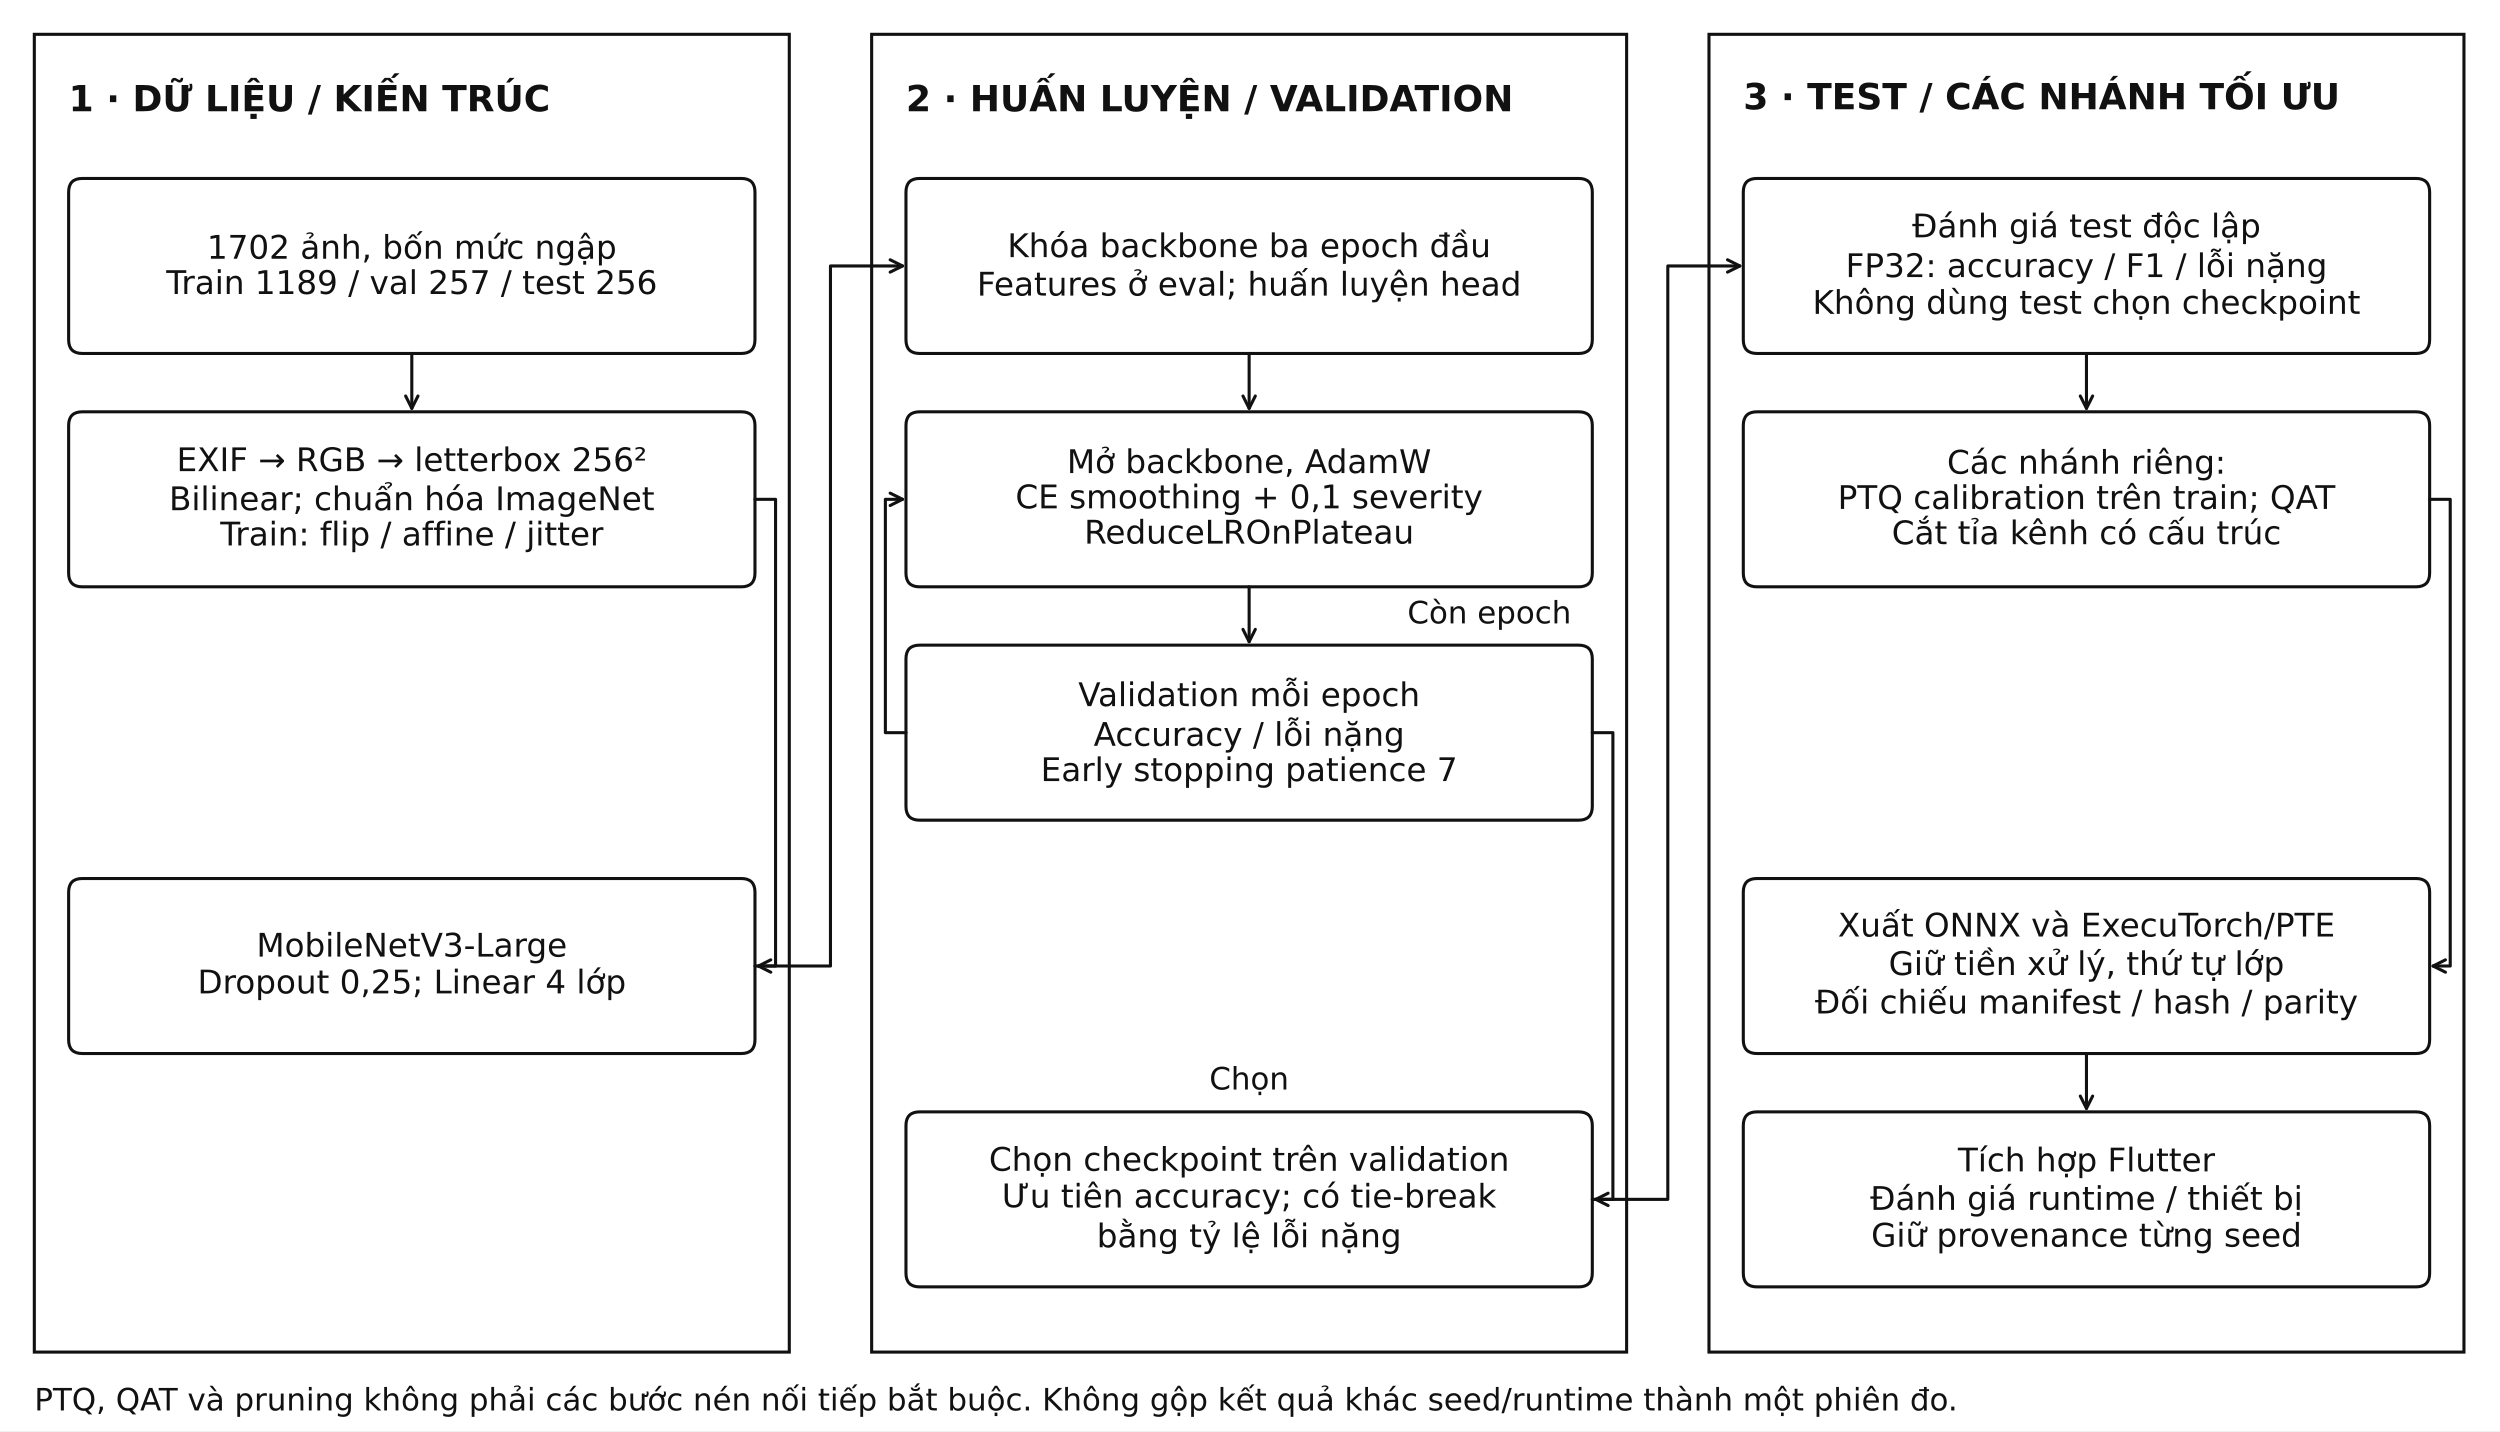
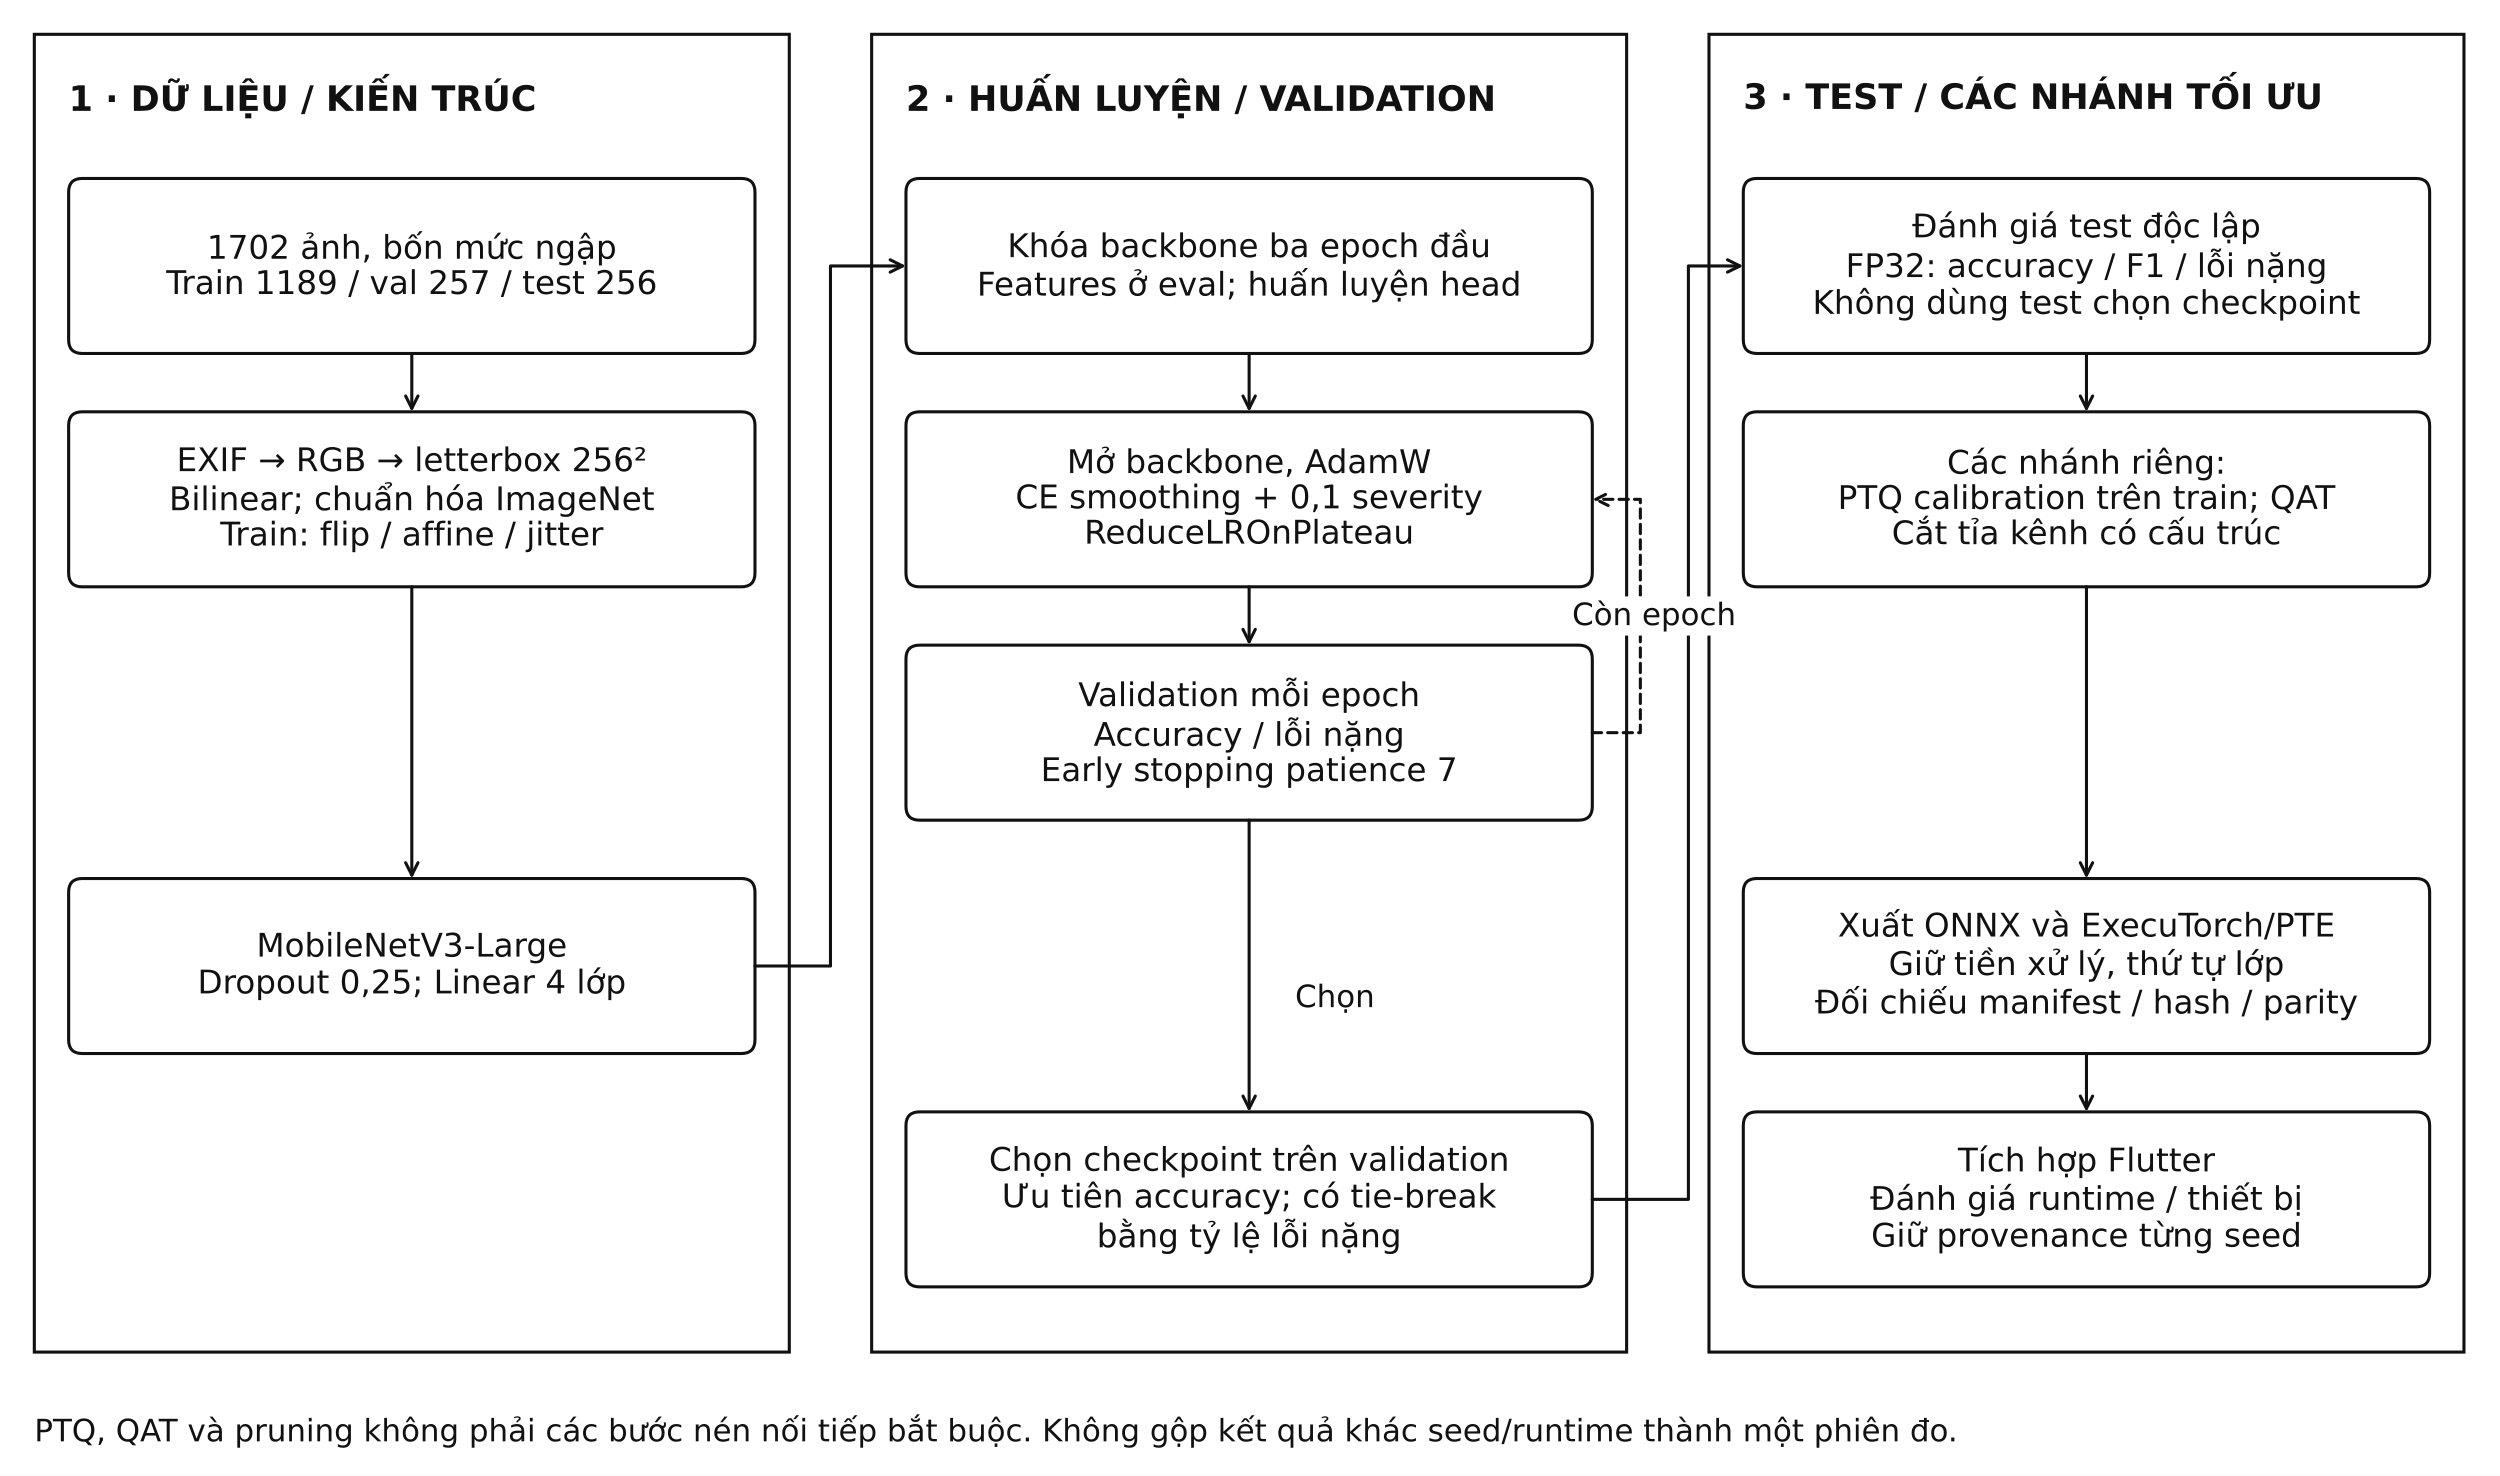
- <svg xmlns="http://www.w3.org/2000/svg" width="728.504pt" height="417pt" viewBox="0 0 728.504 417" version="1.1">
+ <svg xmlns="http://www.w3.org/2000/svg" width="728.504pt" height="430pt" viewBox="0 0 728.504 430" version="1.1">
  <defs>
    <style type="text/css">*{stroke-linejoin: round; stroke-linecap: butt}</style>
  </defs>
  <g id="figure_1">
    <g id="patch_1">
-       <path d="M 0 417 L 728.504 417 L 728.504 0 L 0 0 z " style="fill: #ffffff" />
+       <path d="M 0 430 L 728.504 430 L 728.504 0 L 0 0 z " style="fill: #ffffff" />
    </g>
    <g id="axes_1">
      <g id="patch_2">
-         <path d="M 10 10 L 230 10 L 230 394 L 10 394 z " clip-path="url(#p6f9f8b9427)" style="fill: #ffffff; stroke: #111111; stroke-width: 0.9; stroke-linejoin: miter" />
+         <path d="M 10 10 L 230 10 L 230 394 L 10 394 z " clip-path="url(#pf52ca1f034)" style="fill: #ffffff; stroke: #111111; stroke-width: 0.9; stroke-linejoin: miter" />
      </g>
      <g id="patch_3">
-         <path d="M 254 10 L 474 10 L 474 394 L 254 394 z " clip-path="url(#p6f9f8b9427)" style="fill: #ffffff; stroke: #111111; stroke-width: 0.9; stroke-linejoin: miter" />
+         <path d="M 254 10 L 474 10 L 474 394 L 254 394 z " clip-path="url(#pf52ca1f034)" style="fill: #ffffff; stroke: #111111; stroke-width: 0.9; stroke-linejoin: miter" />
      </g>
      <g id="patch_4">
-         <path d="M 498 10 L 718 10 L 718 394 L 498 394 z " clip-path="url(#p6f9f8b9427)" style="fill: #ffffff; stroke: #111111; stroke-width: 0.9; stroke-linejoin: miter" />
+         <path d="M 498 10 L 718 10 L 718 394 L 498 394 z " clip-path="url(#pf52ca1f034)" style="fill: #ffffff; stroke: #111111; stroke-width: 0.9; stroke-linejoin: miter" />
      </g>
      <g id="patch_5">
-         <path d="M 24 52 L 216 52 Q 220 52 220 56 L 220 99 Q 220 103 216 103 L 24 103 Q 20 103 20 99 L 20 56 Q 20 52 24 52 z " clip-path="url(#p6f9f8b9427)" style="fill: #ffffff; stroke: #111111; stroke-width: 0.9; stroke-linejoin: miter" />
+         <path d="M 24 52 L 216 52 Q 220 52 220 56 L 220 99 Q 220 103 216 103 L 24 103 Q 20 103 20 99 L 20 56 Q 20 52 24 52 z " clip-path="url(#pf52ca1f034)" style="fill: #ffffff; stroke: #111111; stroke-width: 0.9; stroke-linejoin: miter" />
      </g>
      <g id="patch_6">
-         <path d="M 24 120 L 216 120 Q 220 120 220 124 L 220 167 Q 220 171 216 171 L 24 171 Q 20 171 20 167 L 20 124 Q 20 120 24 120 z " clip-path="url(#p6f9f8b9427)" style="fill: #ffffff; stroke: #111111; stroke-width: 0.9; stroke-linejoin: miter" />
+         <path d="M 24 120 L 216 120 Q 220 120 220 124 L 220 167 Q 220 171 216 171 L 24 171 Q 20 171 20 167 L 20 124 Q 20 120 24 120 z " clip-path="url(#pf52ca1f034)" style="fill: #ffffff; stroke: #111111; stroke-width: 0.9; stroke-linejoin: miter" />
      </g>
      <g id="patch_7">
-         <path d="M 24 256 L 216 256 Q 220 256 220 260 L 220 303 Q 220 307 216 307 L 24 307 Q 20 307 20 303 L 20 260 Q 20 256 24 256 z " clip-path="url(#p6f9f8b9427)" style="fill: #ffffff; stroke: #111111; stroke-width: 0.9; stroke-linejoin: miter" />
+         <path d="M 24 256 L 216 256 Q 220 256 220 260 L 220 303 Q 220 307 216 307 L 24 307 Q 20 307 20 303 L 20 260 Q 20 256 24 256 z " clip-path="url(#pf52ca1f034)" style="fill: #ffffff; stroke: #111111; stroke-width: 0.9; stroke-linejoin: miter" />
      </g>
      <g id="patch_8">
-         <path d="M 268 52 L 460 52 Q 464 52 464 56 L 464 99 Q 464 103 460 103 L 268 103 Q 264 103 264 99 L 264 56 Q 264 52 268 52 z " clip-path="url(#p6f9f8b9427)" style="fill: #ffffff; stroke: #111111; stroke-width: 0.9; stroke-linejoin: miter" />
+         <path d="M 268 52 L 460 52 Q 464 52 464 56 L 464 99 Q 464 103 460 103 L 268 103 Q 264 103 264 99 L 264 56 Q 264 52 268 52 z " clip-path="url(#pf52ca1f034)" style="fill: #ffffff; stroke: #111111; stroke-width: 0.9; stroke-linejoin: miter" />
      </g>
      <g id="patch_9">
-         <path d="M 268 120 L 460 120 Q 464 120 464 124 L 464 167 Q 464 171 460 171 L 268 171 Q 264 171 264 167 L 264 124 Q 264 120 268 120 z " clip-path="url(#p6f9f8b9427)" style="fill: #ffffff; stroke: #111111; stroke-width: 0.9; stroke-linejoin: miter" />
+         <path d="M 268 120 L 460 120 Q 464 120 464 124 L 464 167 Q 464 171 460 171 L 268 171 Q 264 171 264 167 L 264 124 Q 264 120 268 120 z " clip-path="url(#pf52ca1f034)" style="fill: #ffffff; stroke: #111111; stroke-width: 0.9; stroke-linejoin: miter" />
      </g>
      <g id="patch_10">
-         <path d="M 268 188 L 460 188 Q 464 188 464 192 L 464 235 Q 464 239 460 239 L 268 239 Q 264 239 264 235 L 264 192 Q 264 188 268 188 z " clip-path="url(#p6f9f8b9427)" style="fill: #ffffff; stroke: #111111; stroke-width: 0.9; stroke-linejoin: miter" />
+         <path d="M 268 188 L 460 188 Q 464 188 464 192 L 464 235 Q 464 239 460 239 L 268 239 Q 264 239 264 235 L 264 192 Q 264 188 268 188 z " clip-path="url(#pf52ca1f034)" style="fill: #ffffff; stroke: #111111; stroke-width: 0.9; stroke-linejoin: miter" />
      </g>
      <g id="patch_11">
-         <path d="M 268 324 L 460 324 Q 464 324 464 328 L 464 371 Q 464 375 460 375 L 268 375 Q 264 375 264 371 L 264 328 Q 264 324 268 324 z " clip-path="url(#p6f9f8b9427)" style="fill: #ffffff; stroke: #111111; stroke-width: 0.9; stroke-linejoin: miter" />
+         <path d="M 268 324 L 460 324 Q 464 324 464 328 L 464 371 Q 464 375 460 375 L 268 375 Q 264 375 264 371 L 264 328 Q 264 324 268 324 z " clip-path="url(#pf52ca1f034)" style="fill: #ffffff; stroke: #111111; stroke-width: 0.9; stroke-linejoin: miter" />
      </g>
      <g id="patch_12">
-         <path d="M 512 52 L 704 52 Q 708 52 708 56 L 708 99 Q 708 103 704 103 L 512 103 Q 508 103 508 99 L 508 56 Q 508 52 512 52 z " clip-path="url(#p6f9f8b9427)" style="fill: #ffffff; stroke: #111111; stroke-width: 0.9; stroke-linejoin: miter" />
+         <path d="M 512 52 L 704 52 Q 708 52 708 56 L 708 99 Q 708 103 704 103 L 512 103 Q 508 103 508 99 L 508 56 Q 508 52 512 52 z " clip-path="url(#pf52ca1f034)" style="fill: #ffffff; stroke: #111111; stroke-width: 0.9; stroke-linejoin: miter" />
      </g>
      <g id="patch_13">
-         <path d="M 512 120 L 704 120 Q 708 120 708 124 L 708 167 Q 708 171 704 171 L 512 171 Q 508 171 508 167 L 508 124 Q 508 120 512 120 z " clip-path="url(#p6f9f8b9427)" style="fill: #ffffff; stroke: #111111; stroke-width: 0.9; stroke-linejoin: miter" />
+         <path d="M 512 120 L 704 120 Q 708 120 708 124 L 708 167 Q 708 171 704 171 L 512 171 Q 508 171 508 167 L 508 124 Q 508 120 512 120 z " clip-path="url(#pf52ca1f034)" style="fill: #ffffff; stroke: #111111; stroke-width: 0.9; stroke-linejoin: miter" />
      </g>
      <g id="patch_14">
-         <path d="M 512 256 L 704 256 Q 708 256 708 260 L 708 303 Q 708 307 704 307 L 512 307 Q 508 307 508 303 L 508 260 Q 508 256 512 256 z " clip-path="url(#p6f9f8b9427)" style="fill: #ffffff; stroke: #111111; stroke-width: 0.9; stroke-linejoin: miter" />
+         <path d="M 512 256 L 704 256 Q 708 256 708 260 L 708 303 Q 708 307 704 307 L 512 307 Q 508 307 508 303 L 508 260 Q 508 256 512 256 z " clip-path="url(#pf52ca1f034)" style="fill: #ffffff; stroke: #111111; stroke-width: 0.9; stroke-linejoin: miter" />
      </g>
      <g id="patch_15">
-         <path d="M 512 324 L 704 324 Q 708 324 708 328 L 708 371 Q 708 375 704 375 L 512 375 Q 508 375 508 371 L 508 328 Q 508 324 512 324 z " clip-path="url(#p6f9f8b9427)" style="fill: #ffffff; stroke: #111111; stroke-width: 0.9; stroke-linejoin: miter" />
+         <path d="M 512 324 L 704 324 Q 708 324 708 328 L 708 371 Q 708 375 704 375 L 512 375 Q 508 375 508 371 L 508 328 Q 508 324 512 324 z " clip-path="url(#pf52ca1f034)" style="fill: #ffffff; stroke: #111111; stroke-width: 0.9; stroke-linejoin: miter" />
      </g>
      <g id="patch_16">
-         <path d="M 120 103 L 120 118.994 " clip-path="url(#p6f9f8b9427)" style="fill: none; stroke: #111111; stroke-width: 0.9; stroke-linecap: round" />
-         <path d="M 121.8 115.394 L 120 118.994 L 118.2 115.394 " clip-path="url(#p6f9f8b9427)" style="fill: none; stroke: #111111; stroke-width: 0.9; stroke-linecap: round" />
+         <path d="M 120 103 L 120 118.994 " clip-path="url(#pf52ca1f034)" style="fill: none; stroke: #111111; stroke-width: 0.9; stroke-linecap: round" />
+         <path d="M 121.8 115.394 L 120 118.994 L 118.2 115.394 " clip-path="url(#pf52ca1f034)" style="fill: none; stroke: #111111; stroke-width: 0.9; stroke-linecap: round" />
      </g>
      <g id="patch_17">
-         <path d="M 220 145.5 L 226 145.5 L 226 281.5 L 221.006 281.5 " clip-path="url(#p6f9f8b9427)" style="fill: none; stroke: #111111; stroke-width: 0.9; stroke-linecap: round" />
-         <path d="M 224.606 283.3 L 221.006 281.5 L 224.606 279.7 " clip-path="url(#p6f9f8b9427)" style="fill: none; stroke: #111111; stroke-width: 0.9; stroke-linecap: round" />
+         <path d="M 120 171 L 120 254.994 " clip-path="url(#pf52ca1f034)" style="fill: none; stroke: #111111; stroke-width: 0.9; stroke-linecap: round" />
+         <path d="M 121.8 251.394 L 120 254.994 L 118.2 251.394 " clip-path="url(#pf52ca1f034)" style="fill: none; stroke: #111111; stroke-width: 0.9; stroke-linecap: round" />
      </g>
      <g id="patch_18">
-         <path d="M 220 281.5 L 242 281.5 L 242 77.5 L 262.994 77.5 " clip-path="url(#p6f9f8b9427)" style="fill: none; stroke: #111111; stroke-width: 0.9; stroke-linecap: round" />
-         <path d="M 259.394 75.7 L 262.994 77.5 L 259.394 79.3 " clip-path="url(#p6f9f8b9427)" style="fill: none; stroke: #111111; stroke-width: 0.9; stroke-linecap: round" />
+         <path d="M 220 281.5 L 242 281.5 L 242 77.5 L 262.994 77.5 " clip-path="url(#pf52ca1f034)" style="fill: none; stroke: #111111; stroke-width: 0.9; stroke-linecap: round" />
+         <path d="M 259.394 75.7 L 262.994 77.5 L 259.394 79.3 " clip-path="url(#pf52ca1f034)" style="fill: none; stroke: #111111; stroke-width: 0.9; stroke-linecap: round" />
      </g>
      <g id="patch_19">
-         <path d="M 364 103 L 364 118.994 " clip-path="url(#p6f9f8b9427)" style="fill: none; stroke: #111111; stroke-width: 0.9; stroke-linecap: round" />
-         <path d="M 365.8 115.394 L 364 118.994 L 362.2 115.394 " clip-path="url(#p6f9f8b9427)" style="fill: none; stroke: #111111; stroke-width: 0.9; stroke-linecap: round" />
+         <path d="M 364 103 L 364 118.994 " clip-path="url(#pf52ca1f034)" style="fill: none; stroke: #111111; stroke-width: 0.9; stroke-linecap: round" />
+         <path d="M 365.8 115.394 L 364 118.994 L 362.2 115.394 " clip-path="url(#pf52ca1f034)" style="fill: none; stroke: #111111; stroke-width: 0.9; stroke-linecap: round" />
      </g>
      <g id="patch_20">
-         <path d="M 364 171 L 364 186.994 " clip-path="url(#p6f9f8b9427)" style="fill: none; stroke: #111111; stroke-width: 0.9; stroke-linecap: round" />
-         <path d="M 365.8 183.394 L 364 186.994 L 362.2 183.394 " clip-path="url(#p6f9f8b9427)" style="fill: none; stroke: #111111; stroke-width: 0.9; stroke-linecap: round" />
+         <path d="M 364 171 L 364 186.994 " clip-path="url(#pf52ca1f034)" style="fill: none; stroke: #111111; stroke-width: 0.9; stroke-linecap: round" />
+         <path d="M 365.8 183.394 L 364 186.994 L 362.2 183.394 " clip-path="url(#pf52ca1f034)" style="fill: none; stroke: #111111; stroke-width: 0.9; stroke-linecap: round" />
      </g>
      <g id="patch_21">
-         <path d="M 264 213.5 L 258 213.5 L 258 145.5 L 262.994 145.5 " clip-path="url(#p6f9f8b9427)" style="fill: none; stroke: #111111; stroke-width: 0.9; stroke-linecap: round" />
-         <path d="M 259.394 143.7 L 262.994 145.5 L 259.394 147.3 " clip-path="url(#p6f9f8b9427)" style="fill: none; stroke: #111111; stroke-width: 0.9; stroke-linecap: round" />
+         <path d="M 464 213.5 L 478 213.5 L 478 145.5 L 465.006 145.5 " clip-path="url(#pf52ca1f034)" style="fill: none; stroke-dasharray: 2.7,1.8; stroke-dashoffset: 0; stroke: #111111; stroke-width: 0.9; stroke-linecap: round" />
+         <path d="M 468.606 147.3 L 465.006 145.5 L 468.606 143.7 " clip-path="url(#pf52ca1f034)" style="fill: none; stroke-dasharray: 2.7,1.8; stroke-dashoffset: 0; stroke: #111111; stroke-width: 0.9; stroke-linecap: round" />
      </g>
      <g id="patch_22">
-         <path d="M 464 213.5 L 470 213.5 L 470 349.5 L 465.006 349.5 " clip-path="url(#p6f9f8b9427)" style="fill: none; stroke: #111111; stroke-width: 0.9; stroke-linecap: round" />
-         <path d="M 468.606 351.3 L 465.006 349.5 L 468.606 347.7 " clip-path="url(#p6f9f8b9427)" style="fill: none; stroke: #111111; stroke-width: 0.9; stroke-linecap: round" />
+         <path d="M 364 239 L 364 322.994 " clip-path="url(#pf52ca1f034)" style="fill: none; stroke: #111111; stroke-width: 0.9; stroke-linecap: round" />
+         <path d="M 365.8 319.394 L 364 322.994 L 362.2 319.394 " clip-path="url(#pf52ca1f034)" style="fill: none; stroke: #111111; stroke-width: 0.9; stroke-linecap: round" />
      </g>
      <g id="patch_23">
-         <path d="M 464 349.5 L 486 349.5 L 486 77.5 L 506.994 77.5 " clip-path="url(#p6f9f8b9427)" style="fill: none; stroke: #111111; stroke-width: 0.9; stroke-linecap: round" />
-         <path d="M 503.394 75.7 L 506.994 77.5 L 503.394 79.3 " clip-path="url(#p6f9f8b9427)" style="fill: none; stroke: #111111; stroke-width: 0.9; stroke-linecap: round" />
+         <path d="M 464 349.5 L 492 349.5 L 492 77.5 L 506.994 77.5 " clip-path="url(#pf52ca1f034)" style="fill: none; stroke: #111111; stroke-width: 0.9; stroke-linecap: round" />
+         <path d="M 503.394 75.7 L 506.994 77.5 L 503.394 79.3 " clip-path="url(#pf52ca1f034)" style="fill: none; stroke: #111111; stroke-width: 0.9; stroke-linecap: round" />
      </g>
      <g id="patch_24">
-         <path d="M 608 103 L 608 118.994 " clip-path="url(#p6f9f8b9427)" style="fill: none; stroke: #111111; stroke-width: 0.9; stroke-linecap: round" />
-         <path d="M 609.8 115.394 L 608 118.994 L 606.2 115.394 " clip-path="url(#p6f9f8b9427)" style="fill: none; stroke: #111111; stroke-width: 0.9; stroke-linecap: round" />
+         <path d="M 608 103 L 608 118.994 " clip-path="url(#pf52ca1f034)" style="fill: none; stroke: #111111; stroke-width: 0.9; stroke-linecap: round" />
+         <path d="M 609.8 115.394 L 608 118.994 L 606.2 115.394 " clip-path="url(#pf52ca1f034)" style="fill: none; stroke: #111111; stroke-width: 0.9; stroke-linecap: round" />
      </g>
      <g id="patch_25">
-         <path d="M 708 145.5 L 714 145.5 L 714 281.5 L 709.006 281.5 " clip-path="url(#p6f9f8b9427)" style="fill: none; stroke: #111111; stroke-width: 0.9; stroke-linecap: round" />
-         <path d="M 712.606 283.3 L 709.006 281.5 L 712.606 279.7 " clip-path="url(#p6f9f8b9427)" style="fill: none; stroke: #111111; stroke-width: 0.9; stroke-linecap: round" />
+         <path d="M 608 171 L 608 254.994 " clip-path="url(#pf52ca1f034)" style="fill: none; stroke: #111111; stroke-width: 0.9; stroke-linecap: round" />
+         <path d="M 609.8 251.394 L 608 254.994 L 606.2 251.394 " clip-path="url(#pf52ca1f034)" style="fill: none; stroke: #111111; stroke-width: 0.9; stroke-linecap: round" />
      </g>
      <g id="patch_26">
-         <path d="M 608 307 L 608 322.994 " clip-path="url(#p6f9f8b9427)" style="fill: none; stroke: #111111; stroke-width: 0.9; stroke-linecap: round" />
-         <path d="M 609.8 319.394 L 608 322.994 L 606.2 319.394 " clip-path="url(#p6f9f8b9427)" style="fill: none; stroke: #111111; stroke-width: 0.9; stroke-linecap: round" />
+         <path d="M 608 307 L 608 322.994 " clip-path="url(#pf52ca1f034)" style="fill: none; stroke: #111111; stroke-width: 0.9; stroke-linecap: round" />
+         <path d="M 609.8 319.394 L 608 322.994 L 606.2 319.394 " clip-path="url(#pf52ca1f034)" style="fill: none; stroke: #111111; stroke-width: 0.9; stroke-linecap: round" />
      </g>
      <g id="text_1">
-         <text style="font-weight: 700; font-size: 10.5px; font-family: 'DejaVu Sans'; text-anchor: start; fill: #111111" x="20" y="32.425" transform="rotate(-0 20 32.42477)">1 · DỮ LIỆU / KIẾN TRÚC</text>
+         <text style="font-weight: 700; font-size: 10.2px; font-family: 'DejaVu Sans'; text-anchor: start; fill: #111111" x="20" y="32.298" transform="rotate(-0 20 32.29834)">1 · DỮ LIỆU / KIẾN TRÚC</text>
      </g>
      <g id="text_2">
-         <text style="font-weight: 700; font-size: 10.5px; font-family: 'DejaVu Sans'; text-anchor: start; fill: #111111" x="264" y="32.425" transform="rotate(-0 264 32.42477)">2 · HUẤN LUYỆN / VALIDATION</text>
+         <text style="font-weight: 700; font-size: 10.2px; font-family: 'DejaVu Sans'; text-anchor: start; fill: #111111" x="264" y="32.298" transform="rotate(-0 264 32.29834)">2 · HUẤN LUYỆN / VALIDATION</text>
      </g>
      <g id="text_3">
-         <text style="font-weight: 700; font-size: 10.5px; font-family: 'DejaVu Sans'; text-anchor: start; fill: #111111" x="508" y="31.843" transform="rotate(-0 508 31.84316)">3 · TEST / CÁC NHÁNH TỐI ƯU</text>
+         <text style="font-weight: 700; font-size: 10.2px; font-family: 'DejaVu Sans'; text-anchor: start; fill: #111111" x="508" y="31.733" transform="rotate(-0 508 31.73336)">3 · TEST / CÁC NHÁNH TỐI ƯU</text>
      </g>
      <g id="text_4">
        <text style="font-size: 9.5px; font-family: 'DejaVu Sans'; fill: #111111" transform="translate(60.29844 75.38814)">1702 ảnh, bốn mức ngập</text>
        <text style="font-size: 9.5px; font-family: 'DejaVu Sans'; fill: #111111" transform="translate(48.45312 85.66514)">Train 1189 / val 257 / test 256</text>
      </g>
      <g id="text_5">
        <text style="font-size: 9.5px; font-family: 'DejaVu Sans'; fill: #111111" transform="translate(51.46492 137.2973)">EXIF → RGB → letterbox 256²</text>
        <text style="font-size: 9.5px; font-family: 'DejaVu Sans'; fill: #111111" transform="translate(49.25988 148.6685)">Bilinear; chuẩn hóa ImageNet</text>
        <text style="font-size: 9.5px; font-family: 'DejaVu Sans'; fill: #111111" transform="translate(64.18379 158.9455)">Train: flip / affine / jitter</text>
      </g>
      <g id="text_6">
        <text style="font-size: 9.5px; font-family: 'DejaVu Sans'; fill: #111111" transform="translate(74.72879 278.7644)">MobileNetV3-Large</text>
        <text style="font-size: 9.5px; font-family: 'DejaVu Sans'; fill: #111111" transform="translate(57.55457 289.4784)">Dropout 0,25; Linear 4 lớp</text>
      </g>
      <g id="text_7">
        <text style="font-size: 9.5px; font-family: 'DejaVu Sans'; fill: #111111" transform="translate(293.5456 74.92212)">Khóa backbone ba epoch đầu</text>
        <text style="font-size: 9.5px; font-family: 'DejaVu Sans'; fill: #111111" transform="translate(284.6854 86.13116)">Features ở eval; huấn luyện head</text>
      </g>
      <g id="text_8">
        <text style="font-size: 9.5px; font-family: 'DejaVu Sans'; fill: #111111" transform="translate(310.9069 137.8444)">Mở backbone, AdamW</text>
        <text style="font-size: 9.5px; font-family: 'DejaVu Sans'; fill: #111111" transform="translate(295.8998 148.1214)">CE smoothing + 0,1 severity</text>
        <text style="font-size: 9.5px; font-family: 'DejaVu Sans'; fill: #111111" transform="translate(315.933 158.3984)">ReduceLROnPlateau</text>
      </g>
      <g id="text_9">
        <text style="font-size: 9.5px; font-family: 'DejaVu Sans'; fill: #111111" transform="translate(314.2052 205.7597)">Validation mỗi epoch</text>
        <text style="font-size: 9.5px; font-family: 'DejaVu Sans'; fill: #111111" transform="translate(318.6917 217.3357)">Accuracy / lỗi nặng</text>
        <text style="font-size: 9.5px; font-family: 'DejaVu Sans'; fill: #111111" transform="translate(303.2579 227.6127)">Early stopping patience 7</text>
      </g>
      <g id="text_10">
        <text style="font-size: 9.5px; font-family: 'DejaVu Sans'; fill: #111111" transform="translate(288.1789 341.1664)">Chọn checkpoint trên validation</text>
        <text style="font-size: 9.5px; font-family: 'DejaVu Sans'; fill: #111111" transform="translate(291.9477 351.8804)">Ưu tiên accuracy; có tie-break</text>
        <text style="font-size: 9.5px; font-family: 'DejaVu Sans'; fill: #111111" transform="translate(319.6009 363.4564)">bằng tỷ lệ lỗi nặng</text>
      </g>
      <g id="text_11">
        <text style="font-size: 9.5px; font-family: 'DejaVu Sans'; fill: #111111" transform="translate(557.2025 69.16639)">Đánh giá test độc lập</text>
        <text style="font-size: 9.5px; font-family: 'DejaVu Sans'; fill: #111111" transform="translate(537.8232 80.74243)">FP32: accuracy / F1 / lỗi nặng</text>
        <text style="font-size: 9.5px; font-family: 'DejaVu Sans'; fill: #111111" transform="translate(528.1711 91.45643)">Không dùng test chọn checkpoint</text>
      </g>
      <g id="text_12">
        <text style="font-size: 9.5px; font-family: 'DejaVu Sans'; fill: #111111" transform="translate(567.3682 138.0344)">Các nhánh riêng:</text>
        <text style="font-size: 9.5px; font-family: 'DejaVu Sans'; fill: #111111" transform="translate(535.4994 148.3114)">PTQ calibration trên train; QAT</text>
        <text style="font-size: 9.5px; font-family: 'DejaVu Sans'; fill: #111111" transform="translate(551.2598 158.5884)">Cắt tỉa kênh có cấu trúc</text>
      </g>
      <g id="text_13">
        <text style="font-size: 9.5px; font-family: 'DejaVu Sans'; fill: #111111" transform="translate(535.5677 272.9124)">Xuất ONNX và ExecuTorch/PTE</text>
        <text style="font-size: 9.5px; font-family: 'DejaVu Sans'; fill: #111111" transform="translate(550.358 284.1214)">Giữ tiền xử lý, thứ tự lớp</text>
        <text style="font-size: 9.5px; font-family: 'DejaVu Sans'; fill: #111111" transform="translate(528.8836 295.3304)">Đối chiếu manifest / hash / parity</text>
      </g>
      <g id="text_14">
        <text style="font-size: 9.5px; font-family: 'DejaVu Sans'; fill: #111111" transform="translate(570.544 341.3499)">Tích hợp Flutter</text>
        <text style="font-size: 9.5px; font-family: 'DejaVu Sans'; fill: #111111" transform="translate(544.9771 352.5589)">Đánh giá runtime / thiết bị</text>
        <text style="font-size: 9.5px; font-family: 'DejaVu Sans'; fill: #111111" transform="translate(545.2592 363.2729)">Giữ provenance từng seed</text>
      </g>
      <g id="text_15">
        <g id="patch_27">
-           <path d="M 408.947 184.705 L 459.053 184.705 L 459.053 173.295 L 408.947 173.295 z " style="fill: #ffffff" />
+           <path d="M 456.947 185.205 L 507.053 185.205 L 507.053 173.795 L 456.947 173.795 z " style="fill: #ffffff" />
        </g>
-         <text style="font-size: 9px; font-family: 'DejaVu Sans'; text-anchor: middle; fill: #111111" x="434" y="181.663" transform="rotate(-0 434 181.6634)">Còn epoch</text>
+         <text style="font-size: 9px; font-family: 'DejaVu Sans'; text-anchor: middle; fill: #111111" x="482" y="182.163" transform="rotate(-0 482 182.1634)">Còn epoch</text>
      </g>
      <g id="text_16">
        <g id="patch_28">
-           <path d="M 351.231 320.525 L 376.769 320.525 L 376.769 309.475 L 351.231 309.475 z " style="fill: #ffffff" />
+           <path d="M 376.231 296.525 L 401.769 296.525 L 401.769 285.475 L 376.231 285.475 z " style="fill: #ffffff" />
        </g>
-         <text style="font-size: 9px; font-family: 'DejaVu Sans'; text-anchor: middle; fill: #111111" x="364" y="317.483" transform="rotate(-0 364 317.4834)">Chọn</text>
+         <text style="font-size: 9px; font-family: 'DejaVu Sans'; text-anchor: middle; fill: #111111" x="389" y="293.483" transform="rotate(-0 389 293.4834)">Chọn</text>
      </g>
      <g id="text_17">
-         <text style="font-size: 9px; font-family: 'DejaVu Sans'; text-anchor: start; fill: #111111" x="10" y="411.002" transform="rotate(-0 10 411.0023)">PTQ, QAT và pruning không phải các bước nén nối tiếp bắt buộc. Không gộp kết quả khác seed/runtime thành một phiên đo.</text>
+         <text style="font-size: 9px; font-family: 'DejaVu Sans'; text-anchor: start; fill: #111111" x="10" y="420.002" transform="rotate(-0 10 420.0023)">PTQ, QAT và pruning không phải các bước nén nối tiếp bắt buộc. Không gộp kết quả khác seed/runtime thành một phiên đo.</text>
      </g>
    </g>
  </g>
  <defs>
-     <clipPath id="p6f9f8b9427">
-       <rect x="0" y="0" width="728.504" height="417" />
+     <clipPath id="pf52ca1f034">
+       <rect x="0" y="0" width="728.504" height="430" />
    </clipPath>
  </defs>
</svg>
